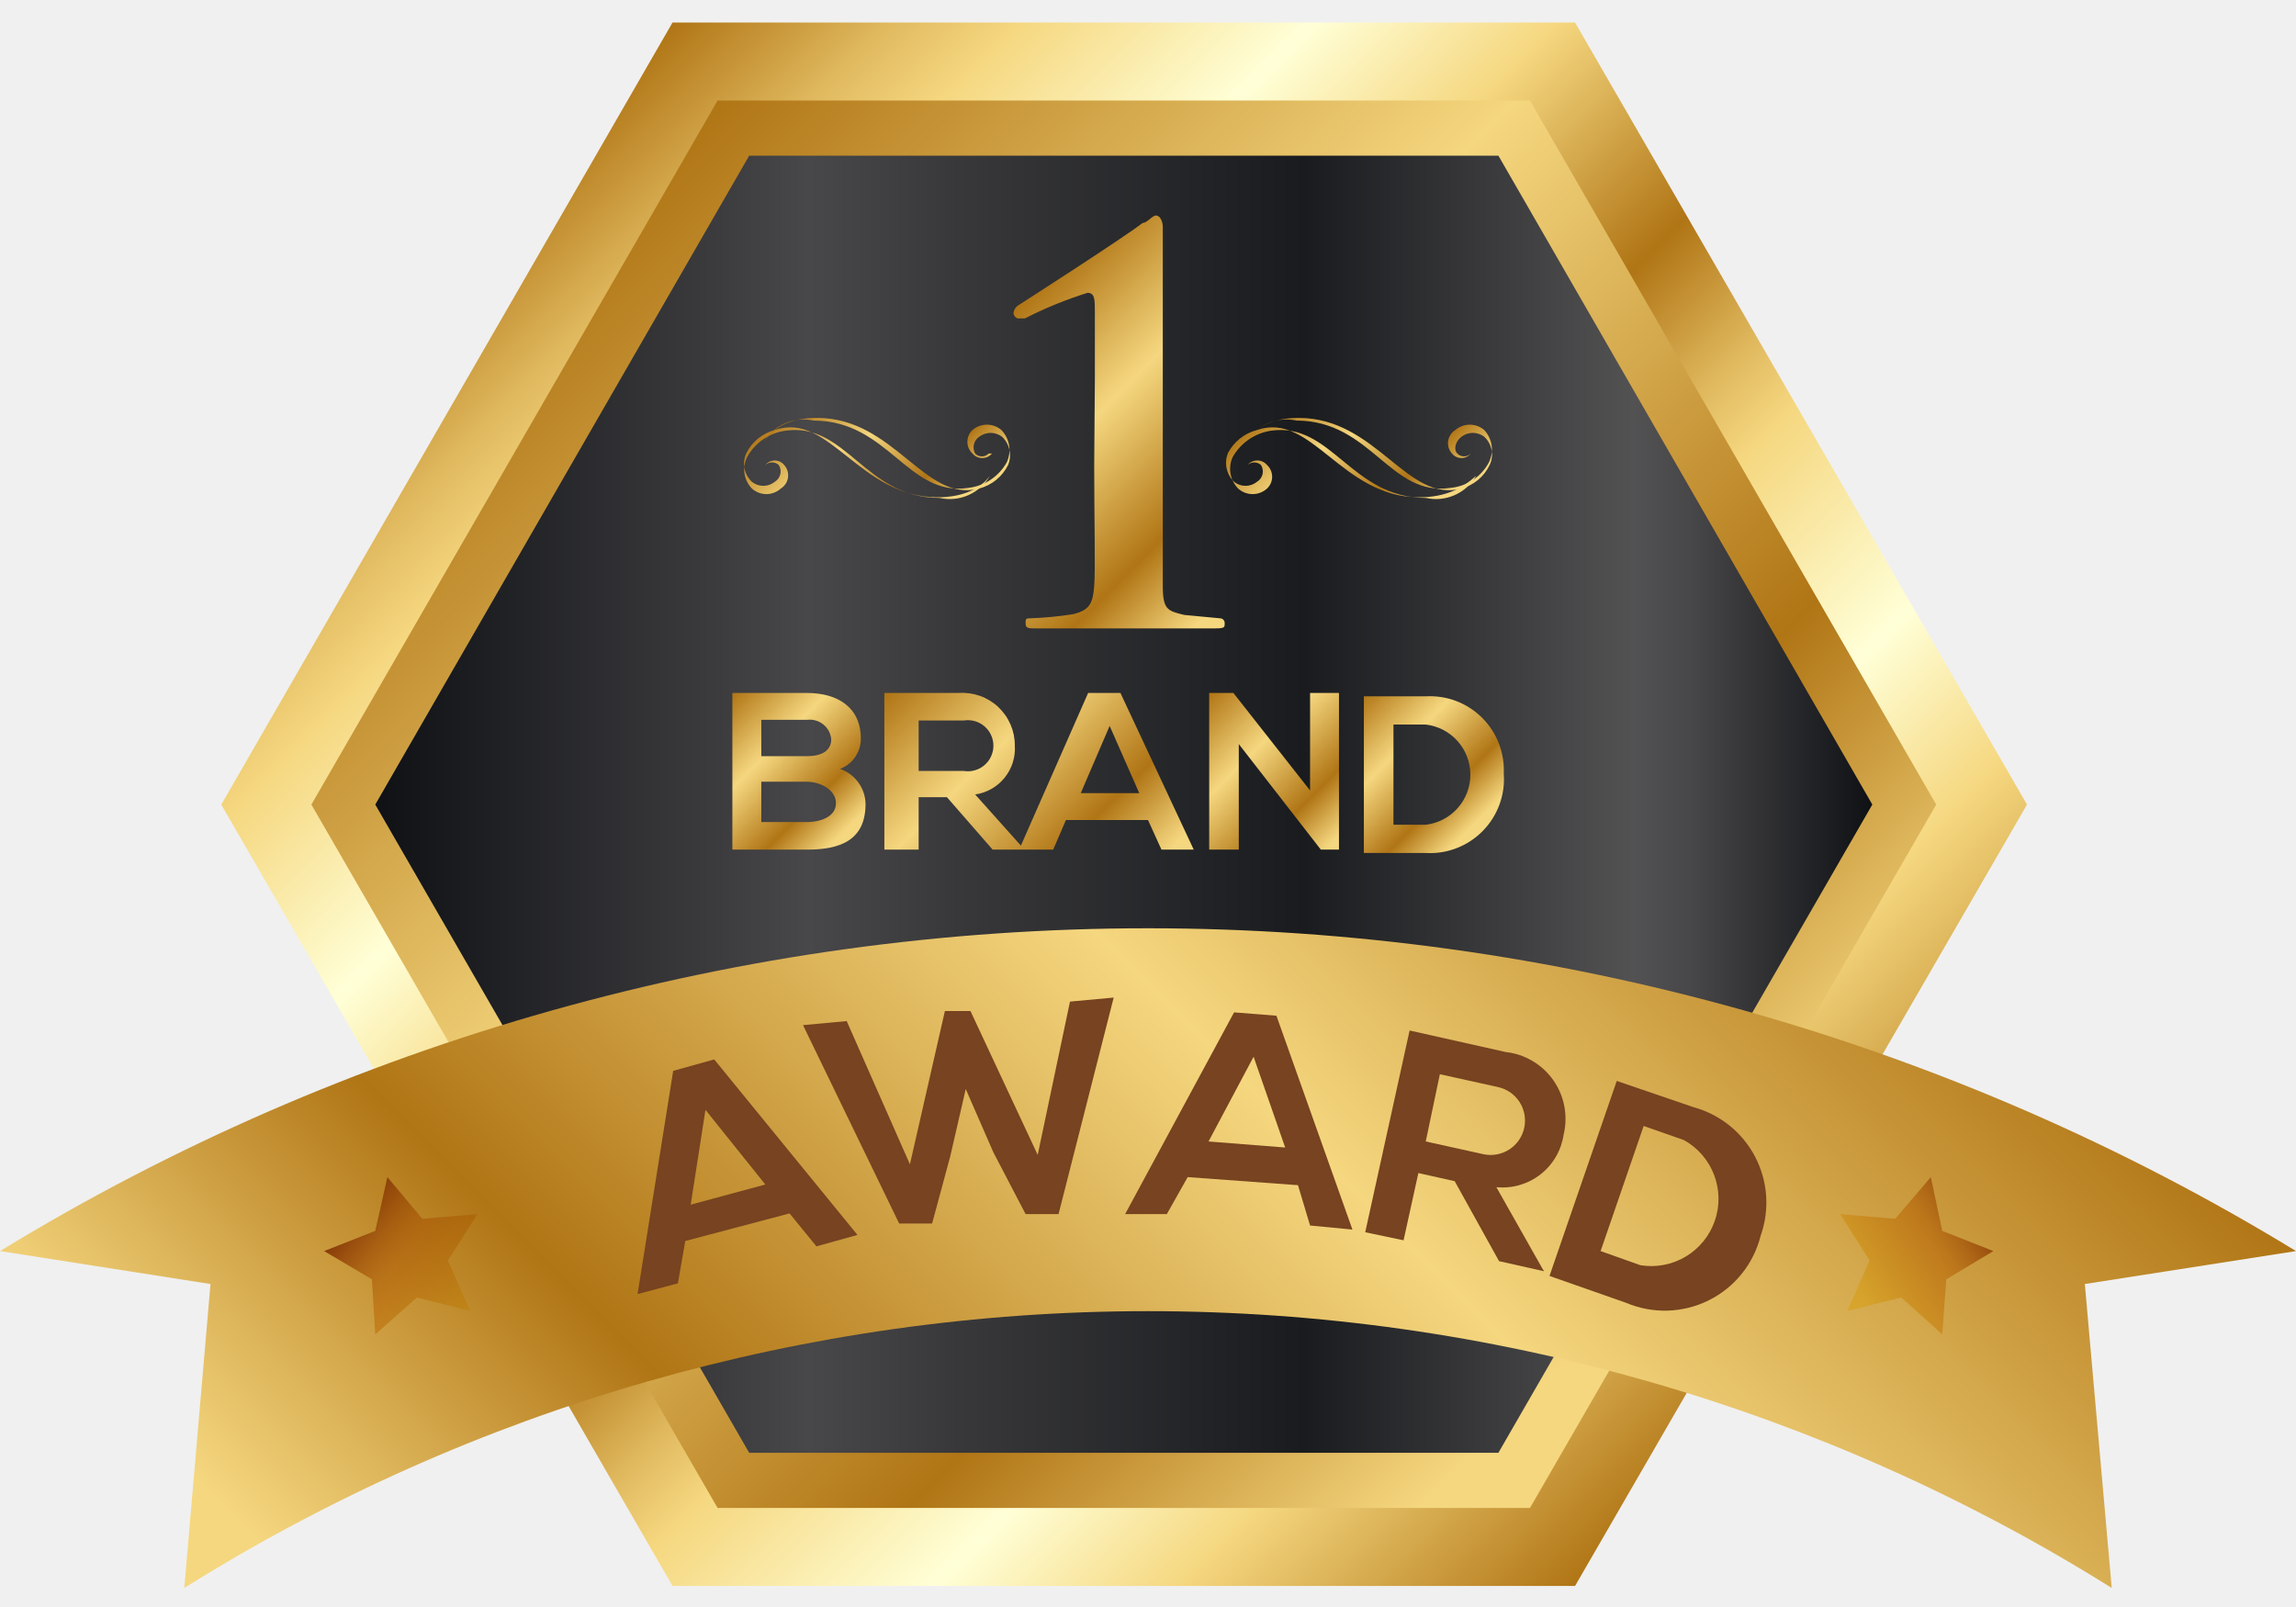
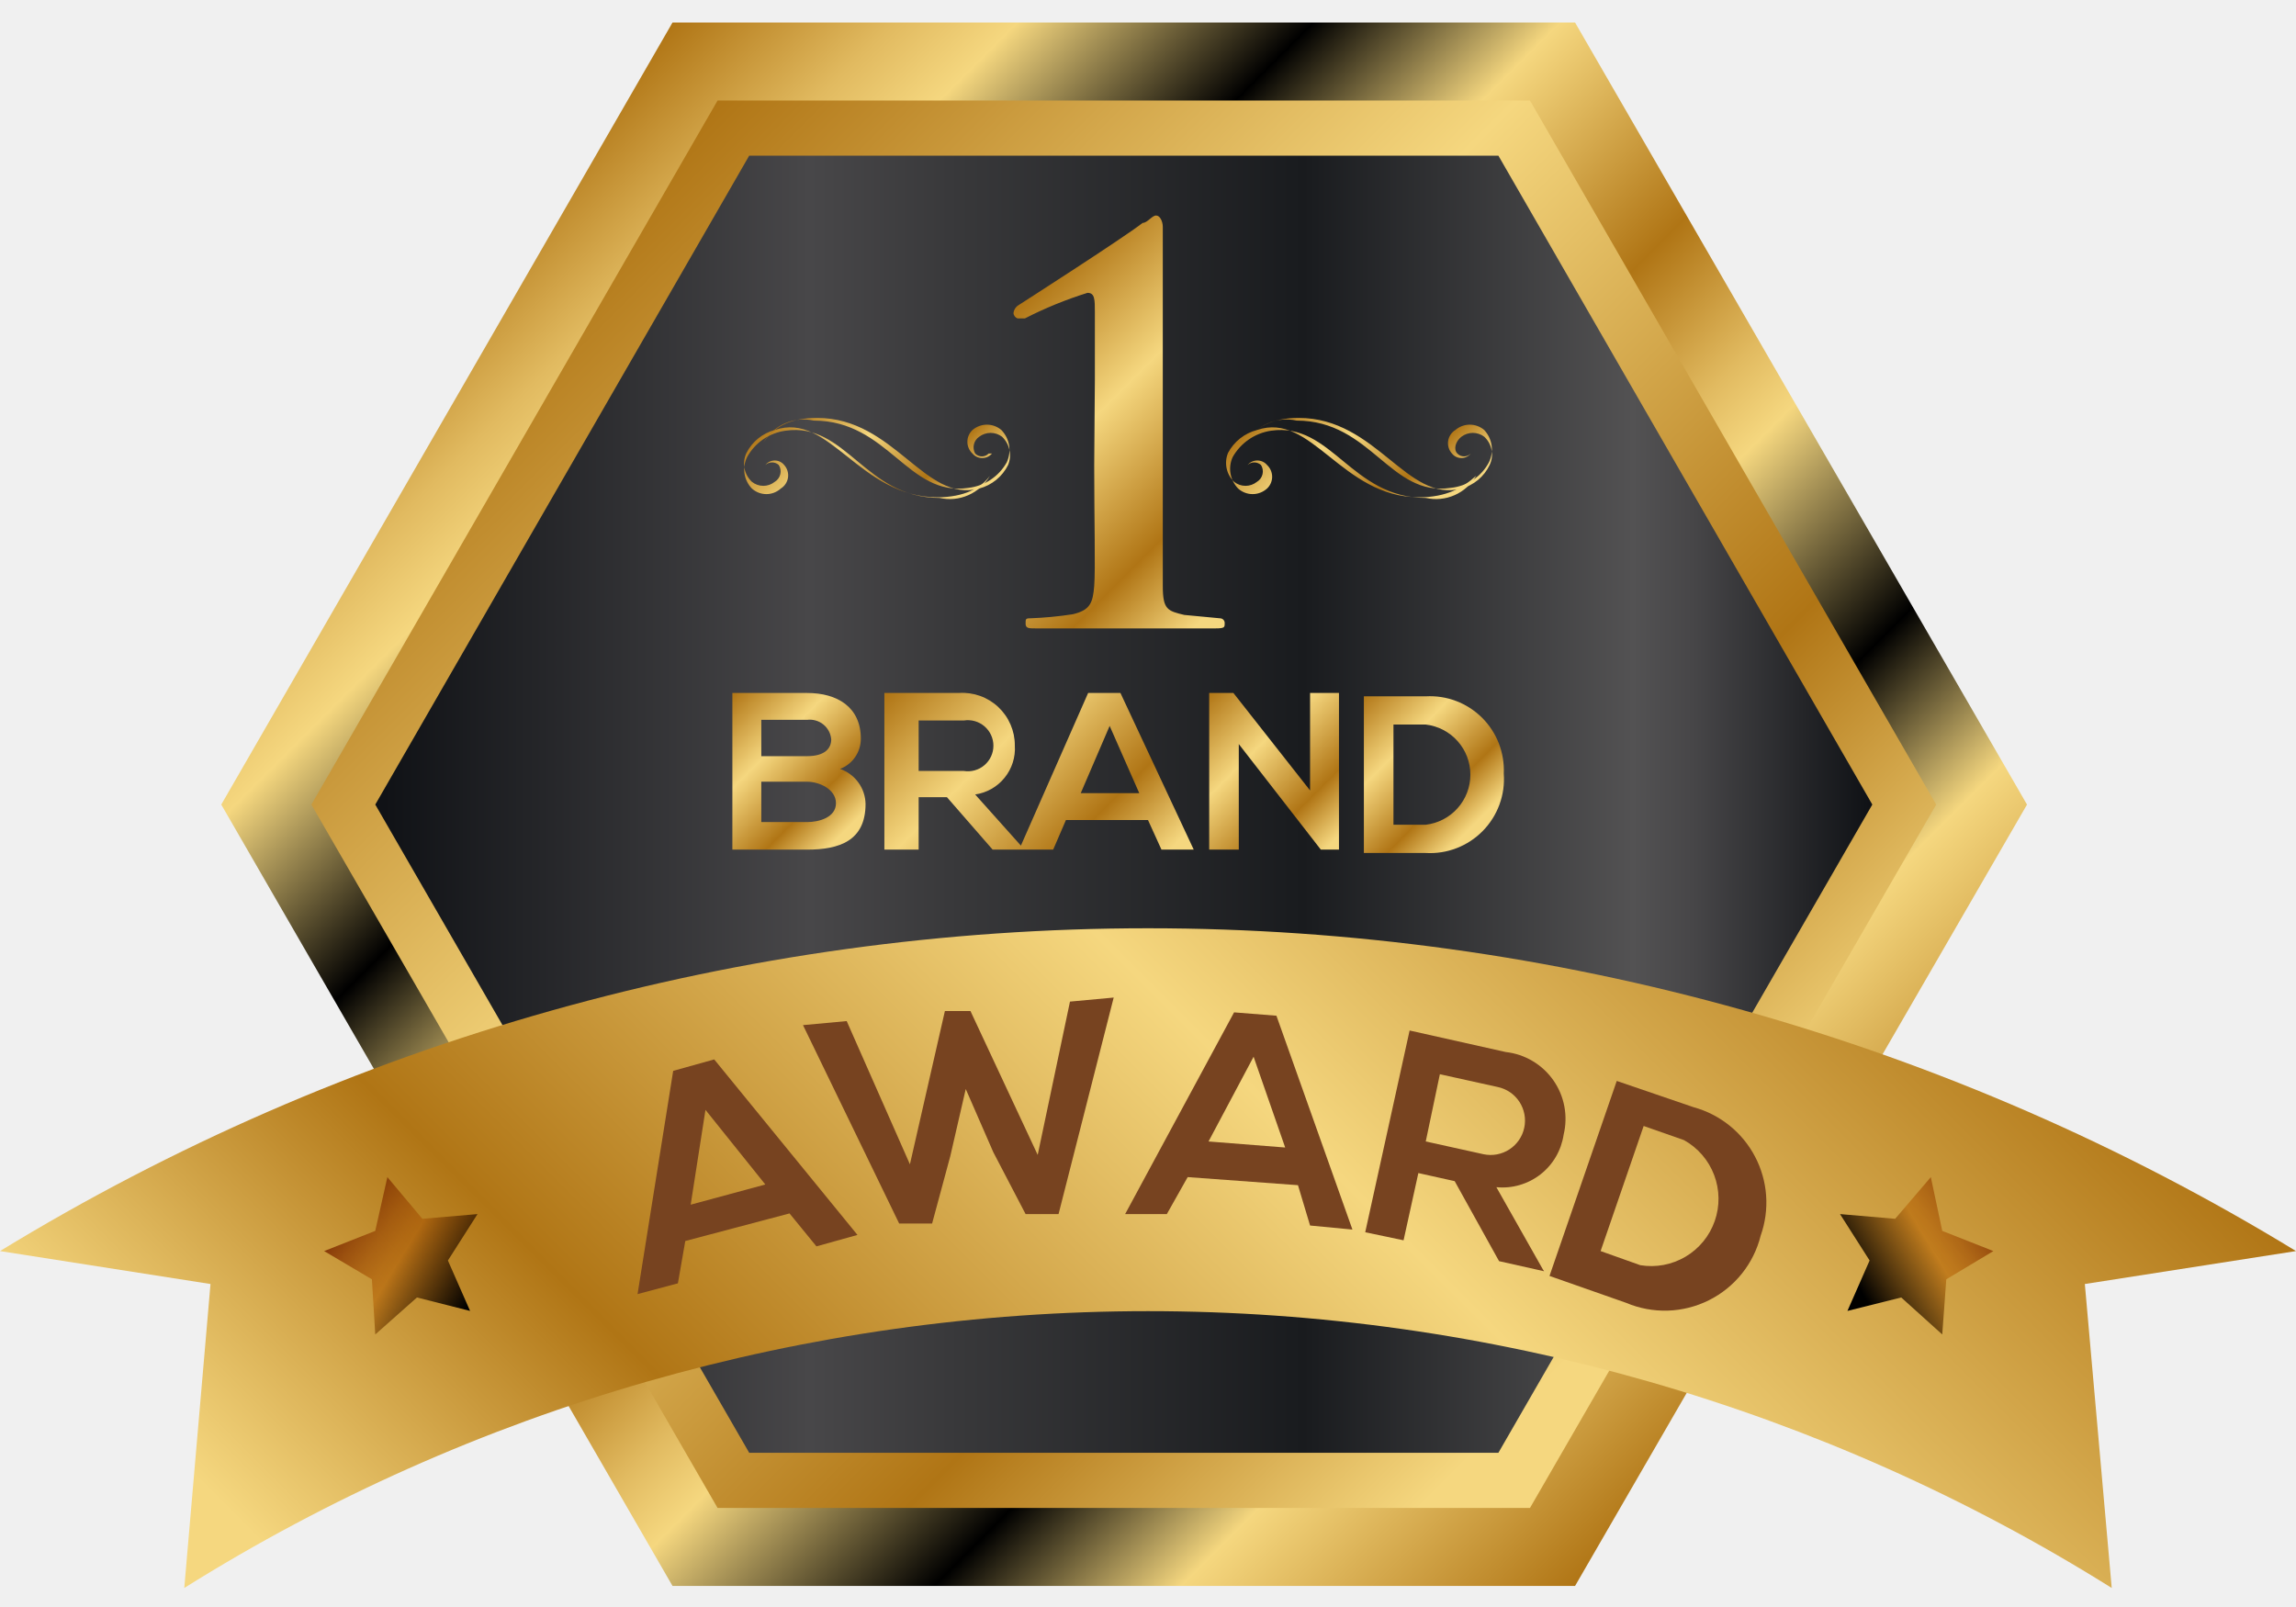
<svg xmlns="http://www.w3.org/2000/svg" width="100" height="70" viewBox="0 0 100 70" fill="none">
  <g clip-path="url(#clip0_724_1356)">
    <path d="M29.291 69.083L9.637 35.047L29.291 0.981H68.6L88.284 35.047L68.6 69.083H29.291Z" fill="url(#paint0_linear_724_1356)" />
    <path d="M31.253 65.685L13.562 35.047L31.253 4.379H66.637L84.329 35.047L66.637 65.685H31.253Z" fill="url(#paint1_linear_724_1356)" />
    <path d="M32.631 63.283L16.345 35.046L32.631 6.78H65.261L81.547 35.046L65.261 63.283H32.631Z" fill="url(#paint2_linear_724_1356)" />
    <path d="M90.803 55.931L91.974 69.171C79.392 61.291 64.846 57.113 50 57.113C35.154 57.113 20.608 61.291 8.026 69.171L9.168 55.931L0 54.496C15.057 45.3 32.357 40.435 50 40.435C67.643 40.435 84.944 45.3 100 54.496L90.803 55.931Z" fill="url(#paint3_linear_724_1356)" />
    <path d="M37.698 35.018C37.692 34.68 37.582 34.353 37.382 34.08C37.183 33.807 36.905 33.603 36.585 33.494C36.852 33.393 37.083 33.213 37.245 32.977C37.407 32.742 37.494 32.462 37.493 32.176C37.493 30.8 36.468 30.185 35.15 30.185H31.898V37.009H35.15C36.556 37.009 37.698 36.629 37.698 35.018ZM33.158 31.356H35.15C35.275 31.34 35.403 31.349 35.525 31.384C35.646 31.418 35.76 31.476 35.858 31.556C35.957 31.635 36.038 31.734 36.098 31.845C36.157 31.957 36.193 32.08 36.204 32.206C36.204 32.587 35.941 32.938 35.15 32.938H33.158V31.356ZM33.158 34.051H35.15C35.677 34.051 36.409 34.373 36.409 34.988C36.409 35.603 35.677 35.809 35.15 35.809H33.158V34.051Z" fill="url(#paint4_linear_724_1356)" />
    <path d="M40.011 34.724H41.242L43.233 37.009H45.87L46.426 35.72H50L50.586 37.009H51.992L48.799 30.184H47.393L44.464 36.834L42.472 34.607C42.977 34.535 43.435 34.274 43.755 33.877C44.076 33.481 44.235 32.978 44.2 32.469C44.201 32.156 44.137 31.847 44.013 31.56C43.889 31.272 43.708 31.014 43.48 30.799C43.252 30.585 42.983 30.42 42.688 30.314C42.394 30.209 42.081 30.164 41.769 30.184H38.518V37.009H40.011V34.724ZM48.33 31.62L49.619 34.549H47.071L48.33 31.62ZM40.011 31.385H41.974C42.133 31.359 42.296 31.368 42.452 31.411C42.607 31.454 42.752 31.531 42.874 31.635C42.998 31.74 43.096 31.87 43.164 32.016C43.232 32.163 43.267 32.322 43.267 32.484C43.267 32.645 43.232 32.805 43.164 32.951C43.096 33.098 42.998 33.227 42.874 33.332C42.752 33.437 42.607 33.513 42.452 33.556C42.296 33.599 42.133 33.608 41.974 33.582H40.011V31.385Z" fill="url(#paint5_linear_724_1356)" />
    <path d="M53.954 32.411L57.527 37.009H58.318V30.185H57.059V34.432L53.719 30.185H52.665V37.009H53.954V32.411Z" fill="url(#paint6_linear_724_1356)" />
    <path d="M65.495 33.699C65.516 33.249 65.442 32.799 65.279 32.379C65.115 31.958 64.865 31.577 64.545 31.259C64.225 30.942 63.841 30.695 63.42 30.535C62.998 30.375 62.547 30.306 62.097 30.331H59.402V37.156H62.097C62.555 37.182 63.014 37.11 63.442 36.945C63.87 36.779 64.258 36.525 64.579 36.197C64.901 35.87 65.149 35.478 65.307 35.047C65.465 34.616 65.529 34.157 65.495 33.699ZM60.691 31.561H62.097C62.632 31.623 63.126 31.88 63.484 32.282C63.843 32.684 64.041 33.204 64.041 33.743C64.041 34.282 63.843 34.802 63.484 35.204C63.126 35.606 62.632 35.863 62.097 35.925H60.691V31.561Z" fill="url(#paint7_linear_724_1356)" />
    <path d="M34.387 52.856L29.847 54.057L29.525 55.902L27.768 56.371L29.32 46.646L31.107 46.148L37.346 53.793L35.559 54.291L34.387 52.856ZM30.726 48.345L30.082 52.475L33.333 51.596L30.726 48.345Z" fill="#774320" />
    <path d="M46.104 52.885H44.669L43.263 50.19L42.062 47.437L41.388 50.366L40.597 53.295H39.162L34.974 44.654L36.877 44.478L39.631 50.717L41.154 44.039H42.267L45.196 50.307L46.602 43.629L48.506 43.453L46.104 52.885Z" fill="#774320" />
    <path d="M56.532 51.626L51.728 51.274L50.82 52.885H49.004L53.749 44.098L55.594 44.244L58.904 53.559L57.059 53.383L56.532 51.626ZM54.599 46.031L52.636 49.722L55.975 49.985L54.599 46.031Z" fill="#774320" />
    <path d="M67.252 55.375L65.29 54.935L63.357 51.45L61.775 51.098L61.131 54.027L59.461 53.676L61.394 44.888L65.583 45.826C65.996 45.872 66.395 46.006 66.752 46.219C67.11 46.431 67.418 46.717 67.656 47.058C67.894 47.399 68.058 47.787 68.134 48.195C68.211 48.604 68.2 49.024 68.102 49.428C68 50.112 67.639 50.731 67.094 51.156C66.549 51.581 65.861 51.781 65.173 51.713L67.194 55.287L67.252 55.375ZM62.712 46.792L62.097 49.721L64.616 50.278C65.005 50.36 65.409 50.283 65.742 50.066C66.074 49.849 66.307 49.509 66.388 49.121C66.47 48.733 66.394 48.328 66.177 47.995C65.96 47.663 65.62 47.43 65.231 47.349L62.712 46.792Z" fill="#774320" />
    <path d="M76.685 53.822C76.535 54.426 76.256 54.991 75.867 55.477C75.478 55.963 74.988 56.359 74.431 56.637C73.874 56.916 73.263 57.07 72.641 57.09C72.019 57.109 71.4 56.994 70.826 56.751L67.487 55.579L70.416 47.085L73.756 48.227C74.328 48.383 74.862 48.655 75.324 49.026C75.786 49.397 76.166 49.86 76.441 50.385C76.716 50.91 76.88 51.487 76.922 52.078C76.964 52.669 76.883 53.263 76.685 53.822ZM69.713 54.496L71.442 55.111C72.122 55.223 72.82 55.092 73.413 54.74C74.007 54.388 74.457 53.838 74.684 53.187C74.912 52.536 74.902 51.826 74.657 51.181C74.412 50.536 73.948 49.998 73.346 49.663L71.588 49.047L69.713 54.496Z" fill="#774320" />
    <path d="M47.686 16.535V13.605C47.686 13.049 47.686 12.756 47.364 12.756C46.425 13.049 45.514 13.421 44.639 13.869H44.317C44.268 13.852 44.225 13.82 44.194 13.778C44.163 13.737 44.144 13.687 44.142 13.635C44.15 13.562 44.176 13.492 44.217 13.431C44.258 13.37 44.312 13.319 44.376 13.283C44.376 13.283 48.945 10.354 49.766 9.71C49.971 9.71 50.176 9.387 50.351 9.387C50.527 9.387 50.644 9.651 50.644 9.885C50.644 10.12 50.644 12.375 50.644 15.949V20.284C50.644 22.51 50.644 24.502 50.644 25.527C50.644 26.552 50.849 26.611 51.581 26.786L53.134 26.933C53.163 26.933 53.193 26.939 53.22 26.951C53.247 26.963 53.271 26.981 53.29 27.003C53.31 27.025 53.324 27.051 53.333 27.08C53.341 27.108 53.343 27.138 53.339 27.167C53.339 27.314 53.339 27.372 52.958 27.372C51.201 27.372 49.707 27.372 49.062 27.372C48.418 27.372 46.573 27.372 45.079 27.372C44.815 27.372 44.669 27.372 44.669 27.167C44.669 26.962 44.669 26.933 44.874 26.933C45.492 26.91 46.108 26.851 46.719 26.757C47.481 26.581 47.598 26.259 47.657 25.527C47.715 24.795 47.657 22.598 47.657 20.284L47.686 16.535Z" fill="url(#paint8_linear_724_1356)" />
    <path style="mix-blend-mode:multiply" d="M16.872 51.274L18.395 53.09L20.797 52.885L19.508 54.906L20.474 57.103L18.16 56.517L16.344 58.128L16.198 55.726L14.118 54.496L16.344 53.617L16.872 51.274Z" fill="url(#paint9_linear_724_1356)" />
    <path style="mix-blend-mode:multiply" d="M84.095 51.274L82.543 53.09L80.141 52.885L81.429 54.906L80.463 57.103L82.806 56.517L84.593 58.128L84.769 55.726L86.819 54.496L84.593 53.617L84.095 51.274Z" fill="url(#paint10_linear_724_1356)" />
    <path d="M56.561 18.204C59.959 18.204 61.277 21.924 63.65 21.28C63.917 21.208 64.165 21.08 64.378 20.903C64.59 20.726 64.761 20.505 64.88 20.255C64.977 20.051 65.007 19.822 64.965 19.601C64.923 19.379 64.811 19.177 64.645 19.024C64.502 18.915 64.328 18.856 64.147 18.856C63.968 18.856 63.793 18.915 63.65 19.024C63.386 19.229 63.298 19.581 63.474 19.756C63.512 19.796 63.558 19.826 63.608 19.848C63.658 19.869 63.712 19.88 63.767 19.88C63.821 19.88 63.875 19.869 63.926 19.848C63.976 19.826 64.022 19.796 64.06 19.756C64.06 19.756 64.235 19.756 64.06 19.756C64.01 19.818 63.948 19.867 63.877 19.901C63.806 19.935 63.728 19.952 63.65 19.952C63.571 19.952 63.493 19.935 63.422 19.901C63.351 19.867 63.289 19.818 63.239 19.756C63.173 19.683 63.124 19.596 63.095 19.502C63.066 19.407 63.059 19.308 63.072 19.21C63.086 19.112 63.122 19.018 63.176 18.936C63.23 18.853 63.302 18.783 63.386 18.731C63.561 18.581 63.785 18.498 64.016 18.498C64.247 18.498 64.47 18.581 64.645 18.731C64.817 18.918 64.929 19.152 64.965 19.403C65.002 19.654 64.962 19.91 64.85 20.137C64.686 20.447 64.448 20.711 64.156 20.905C63.865 21.099 63.53 21.218 63.181 21.25C60.545 21.66 59.724 18.321 56.473 18.321C56.052 18.227 55.611 18.269 55.216 18.443C54.82 18.617 54.491 18.913 54.276 19.288C54.657 18.614 55.389 18.204 56.561 18.204Z" fill="url(#paint11_linear_724_1356)" />
    <path d="M61.805 21.661C58.436 21.661 57.118 17.911 54.746 18.732C54.478 18.801 54.228 18.925 54.011 19.097C53.794 19.268 53.615 19.483 53.486 19.727C53.398 19.94 53.377 20.173 53.424 20.398C53.471 20.622 53.584 20.828 53.75 20.987C53.891 21.101 54.066 21.163 54.248 21.163C54.429 21.163 54.605 21.101 54.746 20.987C54.806 20.951 54.858 20.903 54.9 20.847C54.941 20.79 54.971 20.726 54.987 20.658C55.004 20.59 55.006 20.519 54.995 20.45C54.984 20.38 54.959 20.314 54.921 20.255C54.841 20.183 54.736 20.143 54.628 20.143C54.52 20.143 54.416 20.183 54.336 20.255C54.336 20.255 54.13 20.255 54.336 20.255C54.388 20.193 54.453 20.143 54.526 20.109C54.599 20.075 54.679 20.058 54.76 20.058C54.841 20.058 54.921 20.075 54.994 20.109C55.068 20.143 55.133 20.193 55.185 20.255C55.255 20.32 55.311 20.4 55.349 20.488C55.387 20.576 55.407 20.671 55.407 20.767C55.407 20.863 55.387 20.958 55.349 21.047C55.311 21.135 55.255 21.214 55.185 21.28C55.013 21.436 54.788 21.523 54.555 21.523C54.322 21.523 54.098 21.436 53.925 21.28C53.751 21.101 53.636 20.874 53.594 20.628C53.552 20.382 53.586 20.129 53.691 19.903C53.865 19.599 54.105 19.338 54.394 19.14C54.684 18.942 55.014 18.812 55.361 18.761C57.997 18.38 58.846 21.69 62.098 21.69C62.519 21.785 62.96 21.742 63.355 21.568C63.75 21.394 64.08 21.098 64.294 20.723C63.709 21.251 63.006 21.661 61.805 21.661Z" fill="url(#paint12_linear_724_1356)" />
    <path d="M40.832 21.66C37.434 21.66 36.116 17.911 33.744 18.731C33.48 18.801 33.234 18.926 33.022 19.098C32.81 19.269 32.637 19.484 32.513 19.727C32.413 19.935 32.382 20.169 32.425 20.395C32.467 20.622 32.58 20.829 32.748 20.987C32.889 21.101 33.064 21.163 33.246 21.163C33.427 21.163 33.603 21.101 33.744 20.987C33.804 20.951 33.856 20.903 33.898 20.846C33.939 20.79 33.969 20.726 33.985 20.657C34.002 20.589 34.004 20.518 33.993 20.449C33.982 20.38 33.957 20.314 33.919 20.255C33.839 20.182 33.734 20.143 33.627 20.143C33.518 20.143 33.414 20.182 33.334 20.255C33.334 20.255 33.158 20.255 33.334 20.255C33.383 20.193 33.445 20.144 33.516 20.11C33.587 20.076 33.665 20.059 33.744 20.059C33.822 20.059 33.9 20.076 33.971 20.11C34.042 20.144 34.104 20.193 34.154 20.255C34.22 20.328 34.269 20.415 34.298 20.509C34.327 20.604 34.335 20.703 34.321 20.801C34.307 20.899 34.271 20.993 34.217 21.075C34.163 21.158 34.091 21.228 34.007 21.28C33.835 21.436 33.61 21.523 33.377 21.523C33.145 21.523 32.92 21.436 32.748 21.28C32.575 21.1 32.462 20.871 32.425 20.624C32.389 20.377 32.43 20.125 32.543 19.903C32.713 19.596 32.952 19.332 33.242 19.134C33.532 18.936 33.864 18.808 34.212 18.761C36.849 18.38 37.669 21.69 40.92 21.69C41.341 21.785 41.782 21.742 42.177 21.568C42.573 21.394 42.902 21.098 43.117 20.723C42.736 21.25 42.004 21.66 40.832 21.66Z" fill="url(#paint13_linear_724_1356)" />
    <path d="M35.588 18.204C38.957 18.204 40.275 21.924 42.648 21.28C42.919 21.209 43.171 21.08 43.388 20.904C43.606 20.727 43.782 20.505 43.907 20.255C43.992 20.047 44.013 19.818 43.966 19.599C43.919 19.379 43.806 19.179 43.644 19.024C43.501 18.915 43.325 18.856 43.145 18.856C42.966 18.856 42.791 18.915 42.648 19.024C42.532 19.102 42.45 19.221 42.417 19.356C42.385 19.492 42.404 19.635 42.472 19.756C42.51 19.796 42.556 19.826 42.606 19.848C42.656 19.869 42.71 19.88 42.765 19.88C42.819 19.88 42.873 19.869 42.924 19.848C42.974 19.826 43.019 19.796 43.058 19.756C43.058 19.756 43.263 19.756 43.204 19.756C43.152 19.818 43.087 19.868 43.014 19.902C42.94 19.936 42.86 19.953 42.779 19.953C42.699 19.953 42.619 19.936 42.545 19.902C42.472 19.868 42.407 19.818 42.355 19.756C42.285 19.691 42.229 19.611 42.191 19.523C42.152 19.435 42.133 19.34 42.133 19.244C42.133 19.148 42.152 19.053 42.191 18.965C42.229 18.877 42.285 18.797 42.355 18.731C42.53 18.581 42.753 18.498 42.984 18.498C43.215 18.498 43.439 18.581 43.614 18.731C43.791 18.915 43.907 19.147 43.949 19.398C43.991 19.649 43.956 19.907 43.849 20.137C43.679 20.442 43.439 20.702 43.148 20.896C42.858 21.089 42.526 21.211 42.179 21.25C39.543 21.66 38.693 18.321 35.442 18.321C35.021 18.227 34.58 18.269 34.184 18.443C33.789 18.617 33.46 18.913 33.245 19.288C33.684 18.614 34.388 18.204 35.588 18.204Z" fill="url(#paint14_linear_724_1356)" />
  </g>
  <defs>
    <linearGradient id="paint0_linear_724_1356" x1="22.085" y1="8.187" x2="75.805" y2="61.877" gradientUnits="userSpaceOnUse">
      <stop stop-color="#B07515" />
      <stop offset="0.09" stop-color="#E1BA60" />
      <stop offset="0.14" stop-color="#F5D77F" />
-       <stop offset="0.26" stop-color="#FFFFD7" />
+       <stop offset="0.26" stop-color="#f4f4f4FD7" />
      <stop offset="0.36" stop-color="#F5D77F" />
      <stop offset="0.49" stop-color="#B07515" />
      <stop offset="0.57" stop-color="#E1BA60" />
      <stop offset="0.61" stop-color="#F5D77F" />
-       <stop offset="0.74" stop-color="#FFFFD7" />
+       <stop offset="0.74" stop-color="#f4f4f4FD7" />
      <stop offset="0.84" stop-color="#F5D77F" />
      <stop offset="1" stop-color="#B07515" />
    </linearGradient>
    <linearGradient id="paint1_linear_724_1356" x1="24.78" y1="10.852" x2="73.11" y2="59.212" gradientUnits="userSpaceOnUse">
      <stop stop-color="#B07515" />
      <stop offset="0.36" stop-color="#F5D77F" />
      <stop offset="0.72" stop-color="#B07515" />
      <stop offset="0.95" stop-color="#F5D77F" />
    </linearGradient>
    <linearGradient id="paint2_linear_724_1356" x1="16.345" y1="35.046" x2="81.547" y2="35.046" gradientUnits="userSpaceOnUse">
      <stop stop-color="#0F1115" />
      <stop offset="0.29" stop-color="#484749" />
      <stop offset="0.39" stop-color="#38383A" />
      <stop offset="0.62" stop-color="#191B1E" />
      <stop offset="0.84" stop-color="#535253" />
      <stop offset="0.88" stop-color="#474648" />
      <stop offset="0.95" stop-color="#26272A" />
      <stop offset="1" stop-color="#0F1115" />
    </linearGradient>
    <linearGradient id="paint3_linear_724_1356" x1="76.655" y1="31.151" x2="23.345" y2="84.49" gradientUnits="userSpaceOnUse">
      <stop stop-color="#B07515" />
      <stop offset="0.36" stop-color="#F5D77F" />
      <stop offset="0.72" stop-color="#B07515" />
      <stop offset="0.95" stop-color="#F5D77F" />
    </linearGradient>
    <linearGradient id="paint4_linear_724_1356" x1="31.313" y1="30.8" x2="37.054" y2="36.511" gradientUnits="userSpaceOnUse">
      <stop stop-color="#B07515" />
      <stop offset="0.36" stop-color="#F5D77F" />
      <stop offset="0.72" stop-color="#B07515" />
      <stop offset="0.95" stop-color="#F5D77F" />
    </linearGradient>
    <linearGradient id="paint5_linear_724_1356" x1="39.484" y1="29.306" x2="49.56" y2="39.411" gradientUnits="userSpaceOnUse">
      <stop stop-color="#B07515" />
      <stop offset="0.36" stop-color="#F5D77F" />
      <stop offset="0.72" stop-color="#B07515" />
      <stop offset="0.95" stop-color="#F5D77F" />
    </linearGradient>
    <linearGradient id="paint6_linear_724_1356" x1="52.372" y1="30.477" x2="58.611" y2="36.717" gradientUnits="userSpaceOnUse">
      <stop stop-color="#B07515" />
      <stop offset="0.36" stop-color="#F5D77F" />
      <stop offset="0.72" stop-color="#B07515" />
      <stop offset="0.95" stop-color="#F5D77F" />
    </linearGradient>
    <linearGradient id="paint7_linear_724_1356" x1="58.758" y1="30.858" x2="64.294" y2="36.365" gradientUnits="userSpaceOnUse">
      <stop stop-color="#B07515" />
      <stop offset="0.36" stop-color="#F5D77F" />
      <stop offset="0.72" stop-color="#B07515" />
      <stop offset="0.95" stop-color="#F5D77F" />
    </linearGradient>
    <linearGradient id="paint8_linear_724_1356" x1="43.439" y1="14.191" x2="54.862" y2="25.615" gradientUnits="userSpaceOnUse">
      <stop stop-color="#B07515" />
      <stop offset="0.36" stop-color="#F5D77F" />
      <stop offset="0.72" stop-color="#B07515" />
      <stop offset="0.95" stop-color="#F5D77F" />
    </linearGradient>
    <linearGradient id="paint9_linear_724_1356" x1="14.878" y1="53.296" x2="20.659" y2="56.826" gradientUnits="userSpaceOnUse">
      <stop stop-color="#AC6127" />
      <stop offset="0.13" stop-color="#C78A45" />
      <stop offset="0.26" stop-color="#DDAC5F" />
      <stop offset="0.37" stop-color="#EBC16E" />
      <stop offset="0.44" stop-color="#F0C974" />
-       <stop offset="0.97" stop-color="#FFF38B" />
+       <stop offset="0.97" stop-color="#f4f4f438B" />
    </linearGradient>
    <linearGradient id="paint10_linear_724_1356" x1="85.998" y1="51.692" x2="80.185" y2="55.199" gradientUnits="userSpaceOnUse">
      <stop stop-color="#AC6127" />
      <stop offset="0.13" stop-color="#C78A45" />
      <stop offset="0.26" stop-color="#DDAC5F" />
      <stop offset="0.37" stop-color="#EBC16E" />
      <stop offset="0.44" stop-color="#F0C974" />
-       <stop offset="0.97" stop-color="#FFF38B" />
+       <stop offset="0.97" stop-color="#f4f4f438B" />
    </linearGradient>
    <linearGradient id="paint11_linear_724_1356" x1="57" y1="16.535" x2="62.917" y2="22.451" gradientUnits="userSpaceOnUse">
      <stop stop-color="#B07515" />
      <stop offset="0.36" stop-color="#F5D77F" />
      <stop offset="0.72" stop-color="#B07515" />
      <stop offset="0.95" stop-color="#F5D77F" />
    </linearGradient>
    <linearGradient id="paint12_linear_724_1356" x1="55.449" y1="17.384" x2="61.395" y2="23.33" gradientUnits="userSpaceOnUse">
      <stop stop-color="#B07515" />
      <stop offset="0.36" stop-color="#F5D77F" />
      <stop offset="0.72" stop-color="#B07515" />
      <stop offset="0.95" stop-color="#F5D77F" />
    </linearGradient>
    <linearGradient id="paint13_linear_724_1356" x1="34.476" y1="17.384" x2="40.393" y2="23.33" gradientUnits="userSpaceOnUse">
      <stop stop-color="#B07515" />
      <stop offset="0.36" stop-color="#F5D77F" />
      <stop offset="0.72" stop-color="#B07515" />
      <stop offset="0.95" stop-color="#F5D77F" />
    </linearGradient>
    <linearGradient id="paint14_linear_724_1356" x1="35.998" y1="16.535" x2="41.945" y2="22.451" gradientUnits="userSpaceOnUse">
      <stop stop-color="#B07515" />
      <stop offset="0.36" stop-color="#F5D77F" />
      <stop offset="0.72" stop-color="#B07515" />
      <stop offset="0.95" stop-color="#F5D77F" />
    </linearGradient>
    <clipPath id="clip0_724_1356">
      <rect width="100" height="68.19" fill="white" transform="translate(0 0.980957)" />
    </clipPath>
  </defs>
</svg>
